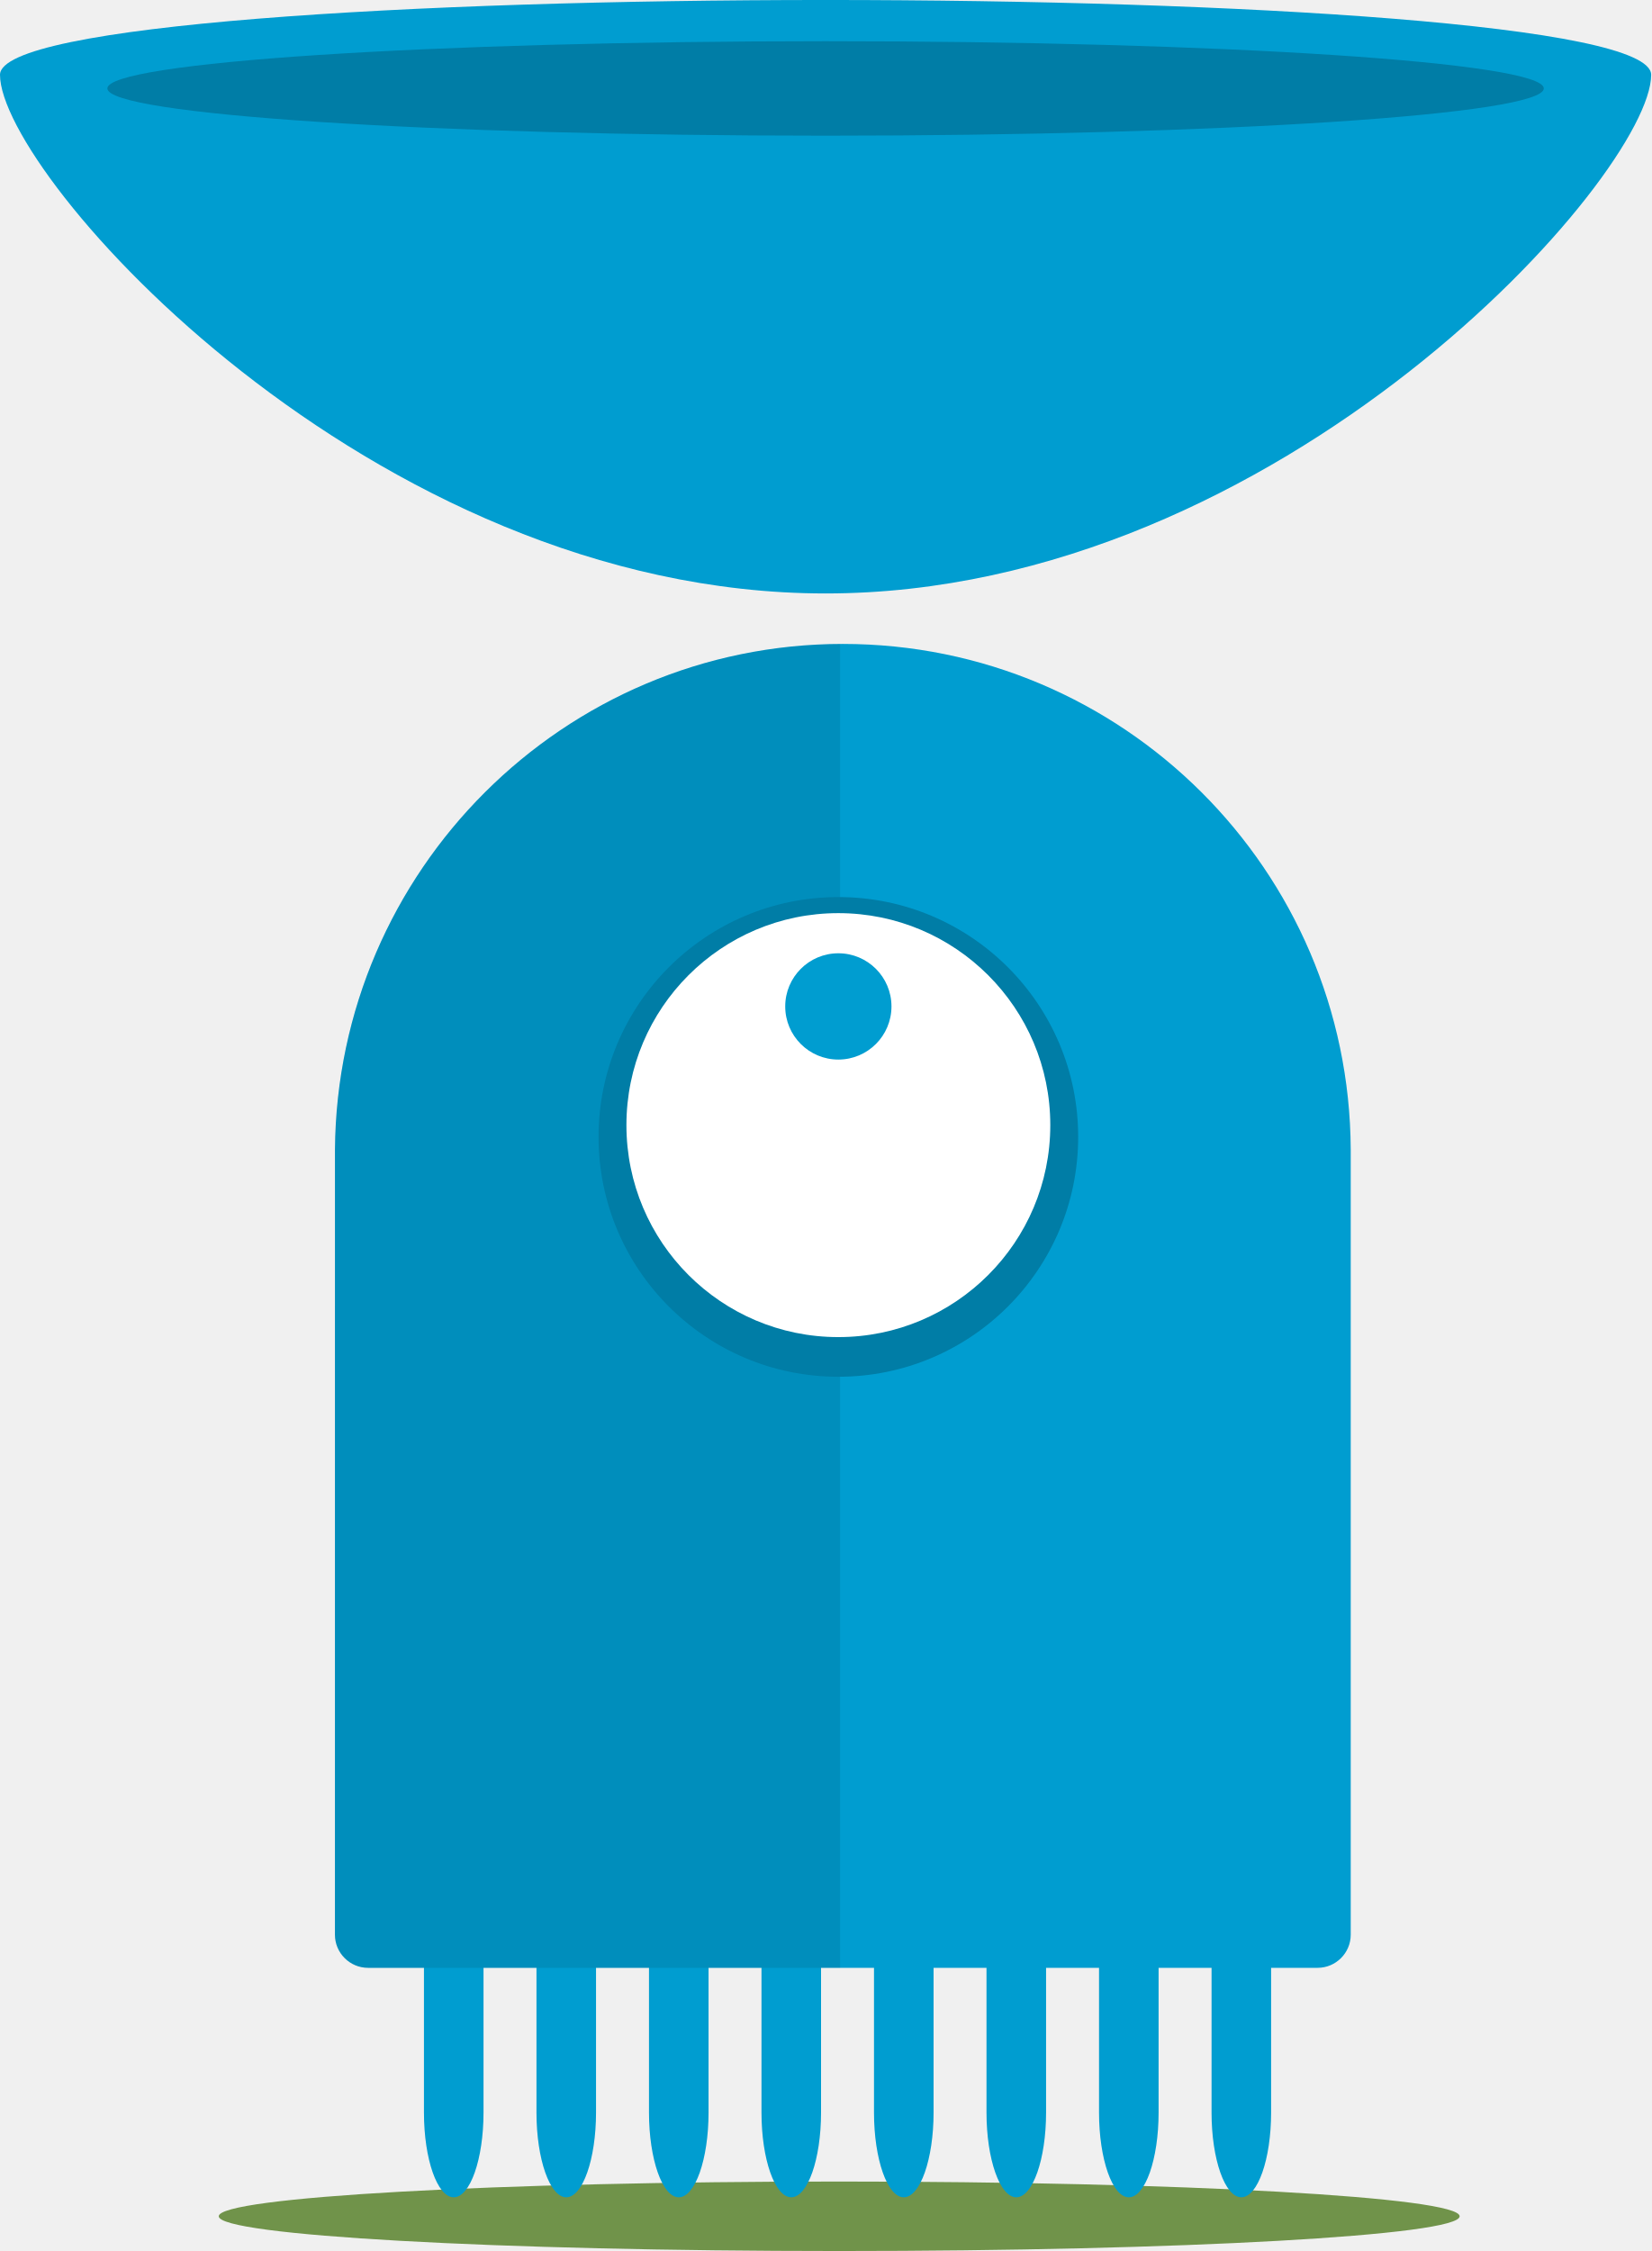
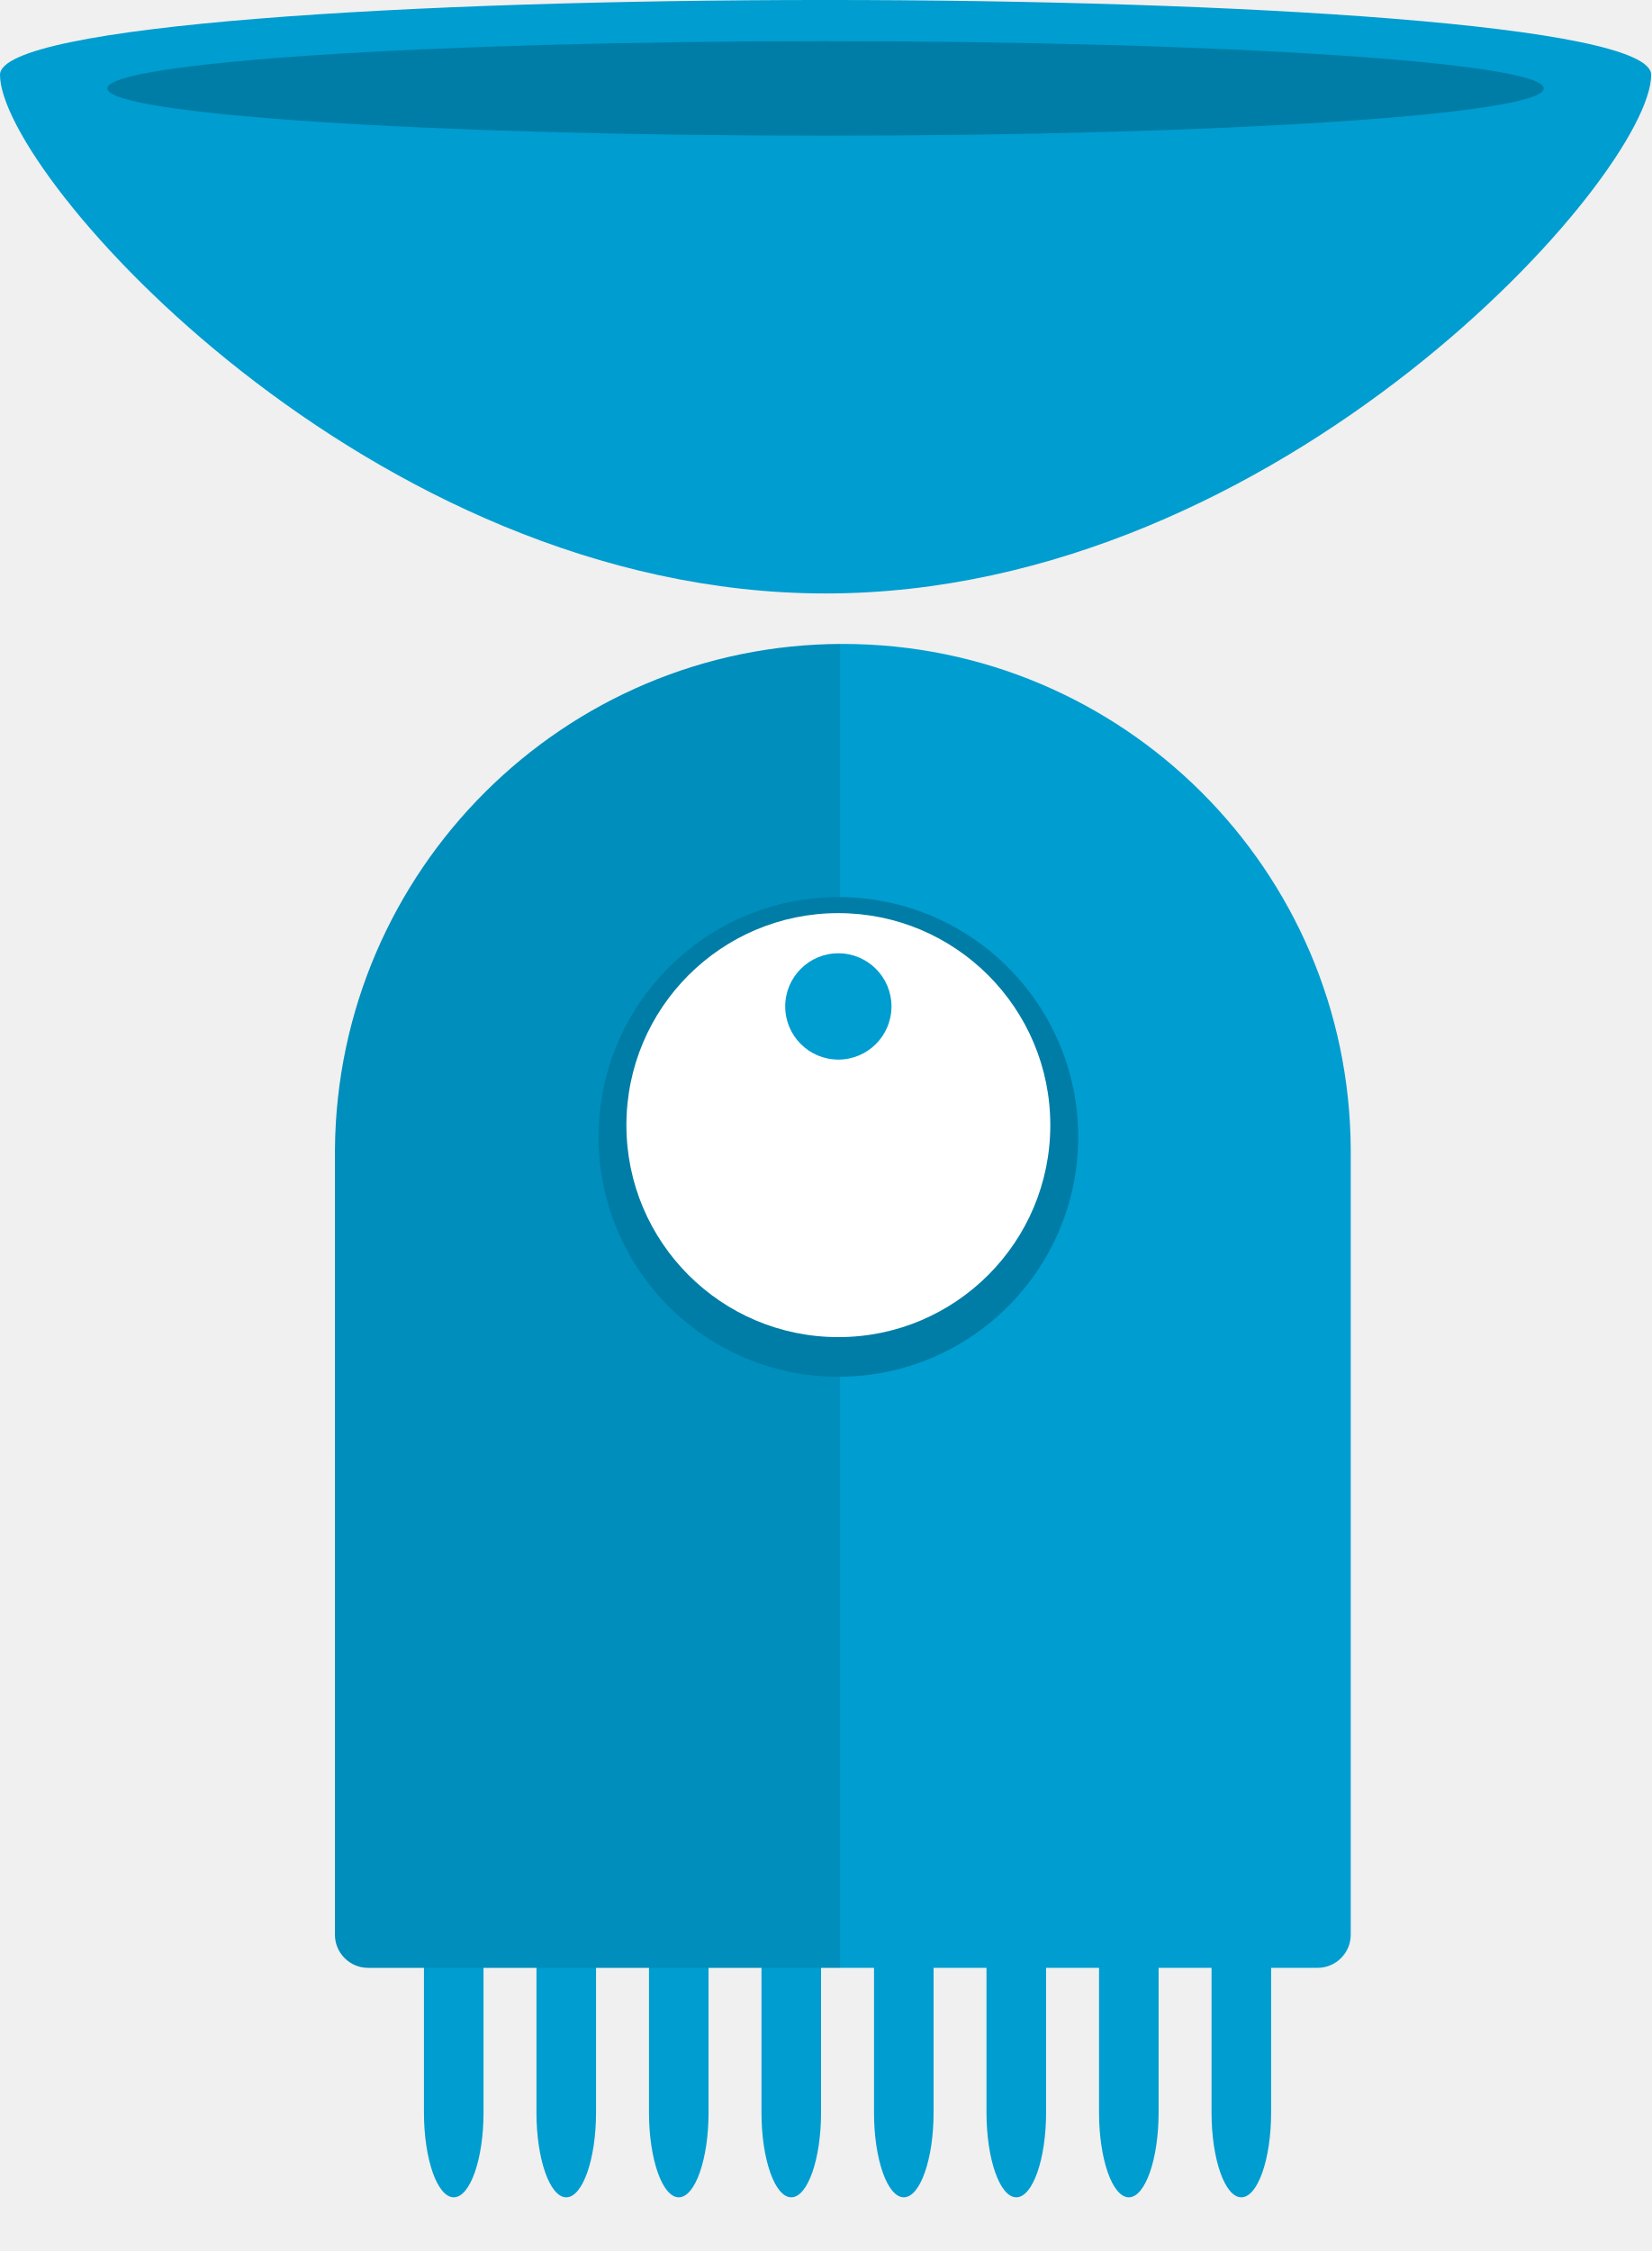
- <svg xmlns="http://www.w3.org/2000/svg" xmlns:xlink="http://www.w3.org/1999/xlink" version="1.1" id="Layer_1" x="0px" y="0px" width="97.53px" height="132.942px" viewBox="0 0 97.53 132.942" enable-background="new 0 0 97.53 132.942" xml:space="preserve">
-   <path fill="#70934A" d="M86.218,130.891c0,1.133-16.408,2.052-36.648,2.052c-20.241,0-36.649-0.919-36.649-2.052  s16.408-2.052,36.649-2.052C69.81,128.839,86.218,129.758,86.218,130.891" />
+ <svg xmlns="http://www.w3.org/2000/svg" xmlns:xlink="http://www.w3.org/1999/xlink" version="1.0" id="Layer_1" x="0px" y="0px" width="97.529px" height="132.941px" viewBox="0 0 97.529 132.941" enable-background="new 0 0 97.529 132.941" xml:space="preserve">
  <path fill="#009DD0" d="M97.53,4.417c0,5.889-21.833,30.632-48.765,30.632S0,10.306,0,4.417C0-1.473,97.53-1.473,97.53,4.417" />
  <path fill="#007DA6" d="M91.188,5.223c0,1.541-18.994,2.79-42.423,2.79c-23.43,0-42.423-1.249-42.423-2.79s18.993-2.79,42.423-2.79  C72.194,2.433,91.188,3.682,91.188,5.223" />
-   <path fill="#009DD0" d="M48.497,124.77c0,2.75-0.792,5-1.759,5c-0.968,0-1.759-2.25-1.759-5v-8.504c0-2.75,0.791-5,1.759-5  c0.967,0,1.759,2.25,1.759,5V124.77z" />
+   <path fill="#009DD0" d="M48.497,124.77c0,2.75-0.792,5-1.76,5s-1.759-2.25-1.759-5v-8.504c0-2.75,0.791-5,1.759-5s1.76,2.25,1.76,5  V124.77z" />
  <path fill="#009DD0" d="M55.144,124.77c0,2.75-0.793,5-1.76,5c-0.968,0-1.759-2.25-1.759-5v-8.504c0-2.75,0.791-5,1.759-5  c0.967,0,1.76,2.25,1.76,5V124.77z" />
-   <path fill="#009DD0" d="M61.789,124.77c0,2.75-0.792,5-1.759,5c-0.969,0-1.76-2.25-1.76-5v-8.504c0-2.75,0.791-5,1.76-5  c0.967,0,1.759,2.25,1.759,5V124.77z" />
+   <path fill="#009DD0" d="M61.789,124.77c0,2.75-0.792,5-1.76,5c-0.969,0-1.76-2.25-1.76-5v-8.504c0-2.75,0.791-5,1.76-5  c0.968,0,1.76,2.25,1.76,5V124.77z" />
  <path fill="#009DD0" d="M68.435,124.77c0,2.75-0.791,5-1.759,5s-1.759-2.25-1.759-5v-8.504c0-2.75,0.791-5,1.759-5  s1.759,2.25,1.759,5V124.77z" />
-   <path fill="#009DD0" d="M35.206,124.77c0,2.75-0.792,5-1.759,5c-0.967,0-1.759-2.25-1.759-5v-8.504c0-2.75,0.792-5,1.759-5  c0.967,0,1.759,2.25,1.759,5V124.77z" />
+   <path fill="#009DD0" d="M35.206,124.77c0,2.75-0.792,5-1.76,5c-0.967,0-1.759-2.25-1.759-5v-8.504c0-2.75,0.792-5,1.759-5  c0.968,0,1.76,2.25,1.76,5V124.77z" />
  <path fill="#009DD0" d="M28.56,124.77c0,2.75-0.792,5-1.759,5c-0.968,0-1.759-2.25-1.759-5v-8.504c0-2.75,0.791-5,1.759-5  c0.967,0,1.759,2.25,1.759,5V124.77z" />
-   <path fill="#009DD0" d="M75.081,124.77c0,2.75-0.792,5-1.76,5c-0.967,0-1.758-2.25-1.758-5v-8.504c0-2.75,0.791-5,1.758-5  c0.968,0,1.76,2.25,1.76,5V124.77z" />
+   <path fill="#009DD0" d="M75.081,124.77c0,2.75-0.792,5-1.761,5c-0.967,0-1.758-2.25-1.758-5v-8.504c0-2.75,0.791-5,1.758-5  c0.969,0,1.761,2.25,1.761,5V124.77z" />
  <path fill="#009DD0" d="M41.852,124.77c0,2.75-0.792,5-1.759,5c-0.968,0-1.759-2.25-1.759-5v-8.504c0-2.75,0.791-5,1.759-5  c0.967,0,1.759,2.25,1.759,5V124.77z" />
-   <path fill="#009DD0" d="M77.829,116.218c1.076,0,1.955-0.88,1.955-1.955c0,0,0-46.348,0-46.379c-0.08-16.501-13.48-29.854-30-29.854  c-16.487,0-29.868,13.397-29.999,29.854c-0.001,0.062-0.001,46.379-0.001,46.379c0,1.075,0.879,1.955,1.954,1.955H77.829z" />
+   <path fill="#009DD0" d="M77.829,116.218c1.075,0,1.955-0.88,1.955-1.955c0,0,0-46.348,0-46.379c-0.08-16.501-13.48-29.854-30-29.854  c-16.487,0-29.868,13.396-29.999,29.854c-0.001,0.062-0.001,46.379-0.001,46.379c0,1.075,0.879,1.955,1.953,1.955H77.829z" />
  <g opacity="0.1">
    <g>
-       <defs>
-         <rect id="SVGID_1_" x="19.785" y="38.035" width="29.837" height="78.183" />
-       </defs>
-       <clipPath id="SVGID_2_">
-         <use xlink:href="#SVGID_1_" overflow="visible" />
-       </clipPath>
-       <path clip-path="url(#SVGID_2_)" d="M49.622,38.035c-16.412,0.088-29.705,13.446-29.836,29.848    c-0.001,0.064-0.001,46.38-0.001,46.38c0,1.075,0.879,1.955,1.955,1.955h27.882V38.035z" />
+       <g>
+         <defs>
+           <rect id="SVGID_1_" x="19.785" y="38.035" width="29.837" height="78.183" />
+         </defs>
+         <clipPath id="SVGID_2_">
+           <use xlink:href="#SVGID_1_" overflow="visible" />
+         </clipPath>
+         <path clip-path="url(#SVGID_2_)" d="M49.622,38.035C33.21,38.123,19.917,51.481,19.786,67.883     c-0.001,0.064-0.001,46.38-0.001,46.38c0,1.075,0.879,1.955,1.955,1.955h27.882V38.035z" />
+       </g>
    </g>
  </g>
-   <path fill="#007DA6" d="M63.685,67.145c0,7.823-6.342,14.165-14.165,14.165s-14.165-6.342-14.165-14.165s6.342-14.165,14.165-14.165  S63.685,59.321,63.685,67.145" />
-   <path fill="#FFFFFF" d="M62.038,66.449c0,6.914-5.605,12.519-12.519,12.519c-6.913,0-12.518-5.604-12.518-12.519  s5.605-12.52,12.518-12.52C56.433,53.93,62.038,59.535,62.038,66.449" />
-   <path fill="#009DD0" d="M52.657,59.438c0,1.733-1.405,3.139-3.138,3.139s-3.138-1.405-3.138-3.139c0-1.732,1.405-3.138,3.138-3.138  S52.657,57.706,52.657,59.438" />
+   <path fill="#007DA6" d="M63.685,67.145c0,7.823-6.342,14.165-14.165,14.165s-14.165-6.342-14.165-14.165  c0-7.822,6.342-14.165,14.165-14.165S63.685,59.321,63.685,67.145" />
+   <path fill="#FFFFFF" d="M62.038,66.449c0,6.913-5.605,12.519-12.52,12.519c-6.913,0-12.518-5.604-12.518-12.519  s5.604-12.521,12.518-12.521C56.433,53.93,62.038,59.535,62.038,66.449" />
+   <path fill="#009DD0" d="M52.657,59.438c0,1.733-1.405,3.14-3.139,3.14c-1.732,0-3.138-1.405-3.138-3.14  c0-1.731,1.405-3.138,3.138-3.138C51.252,56.3,52.657,57.706,52.657,59.438" />
</svg>
